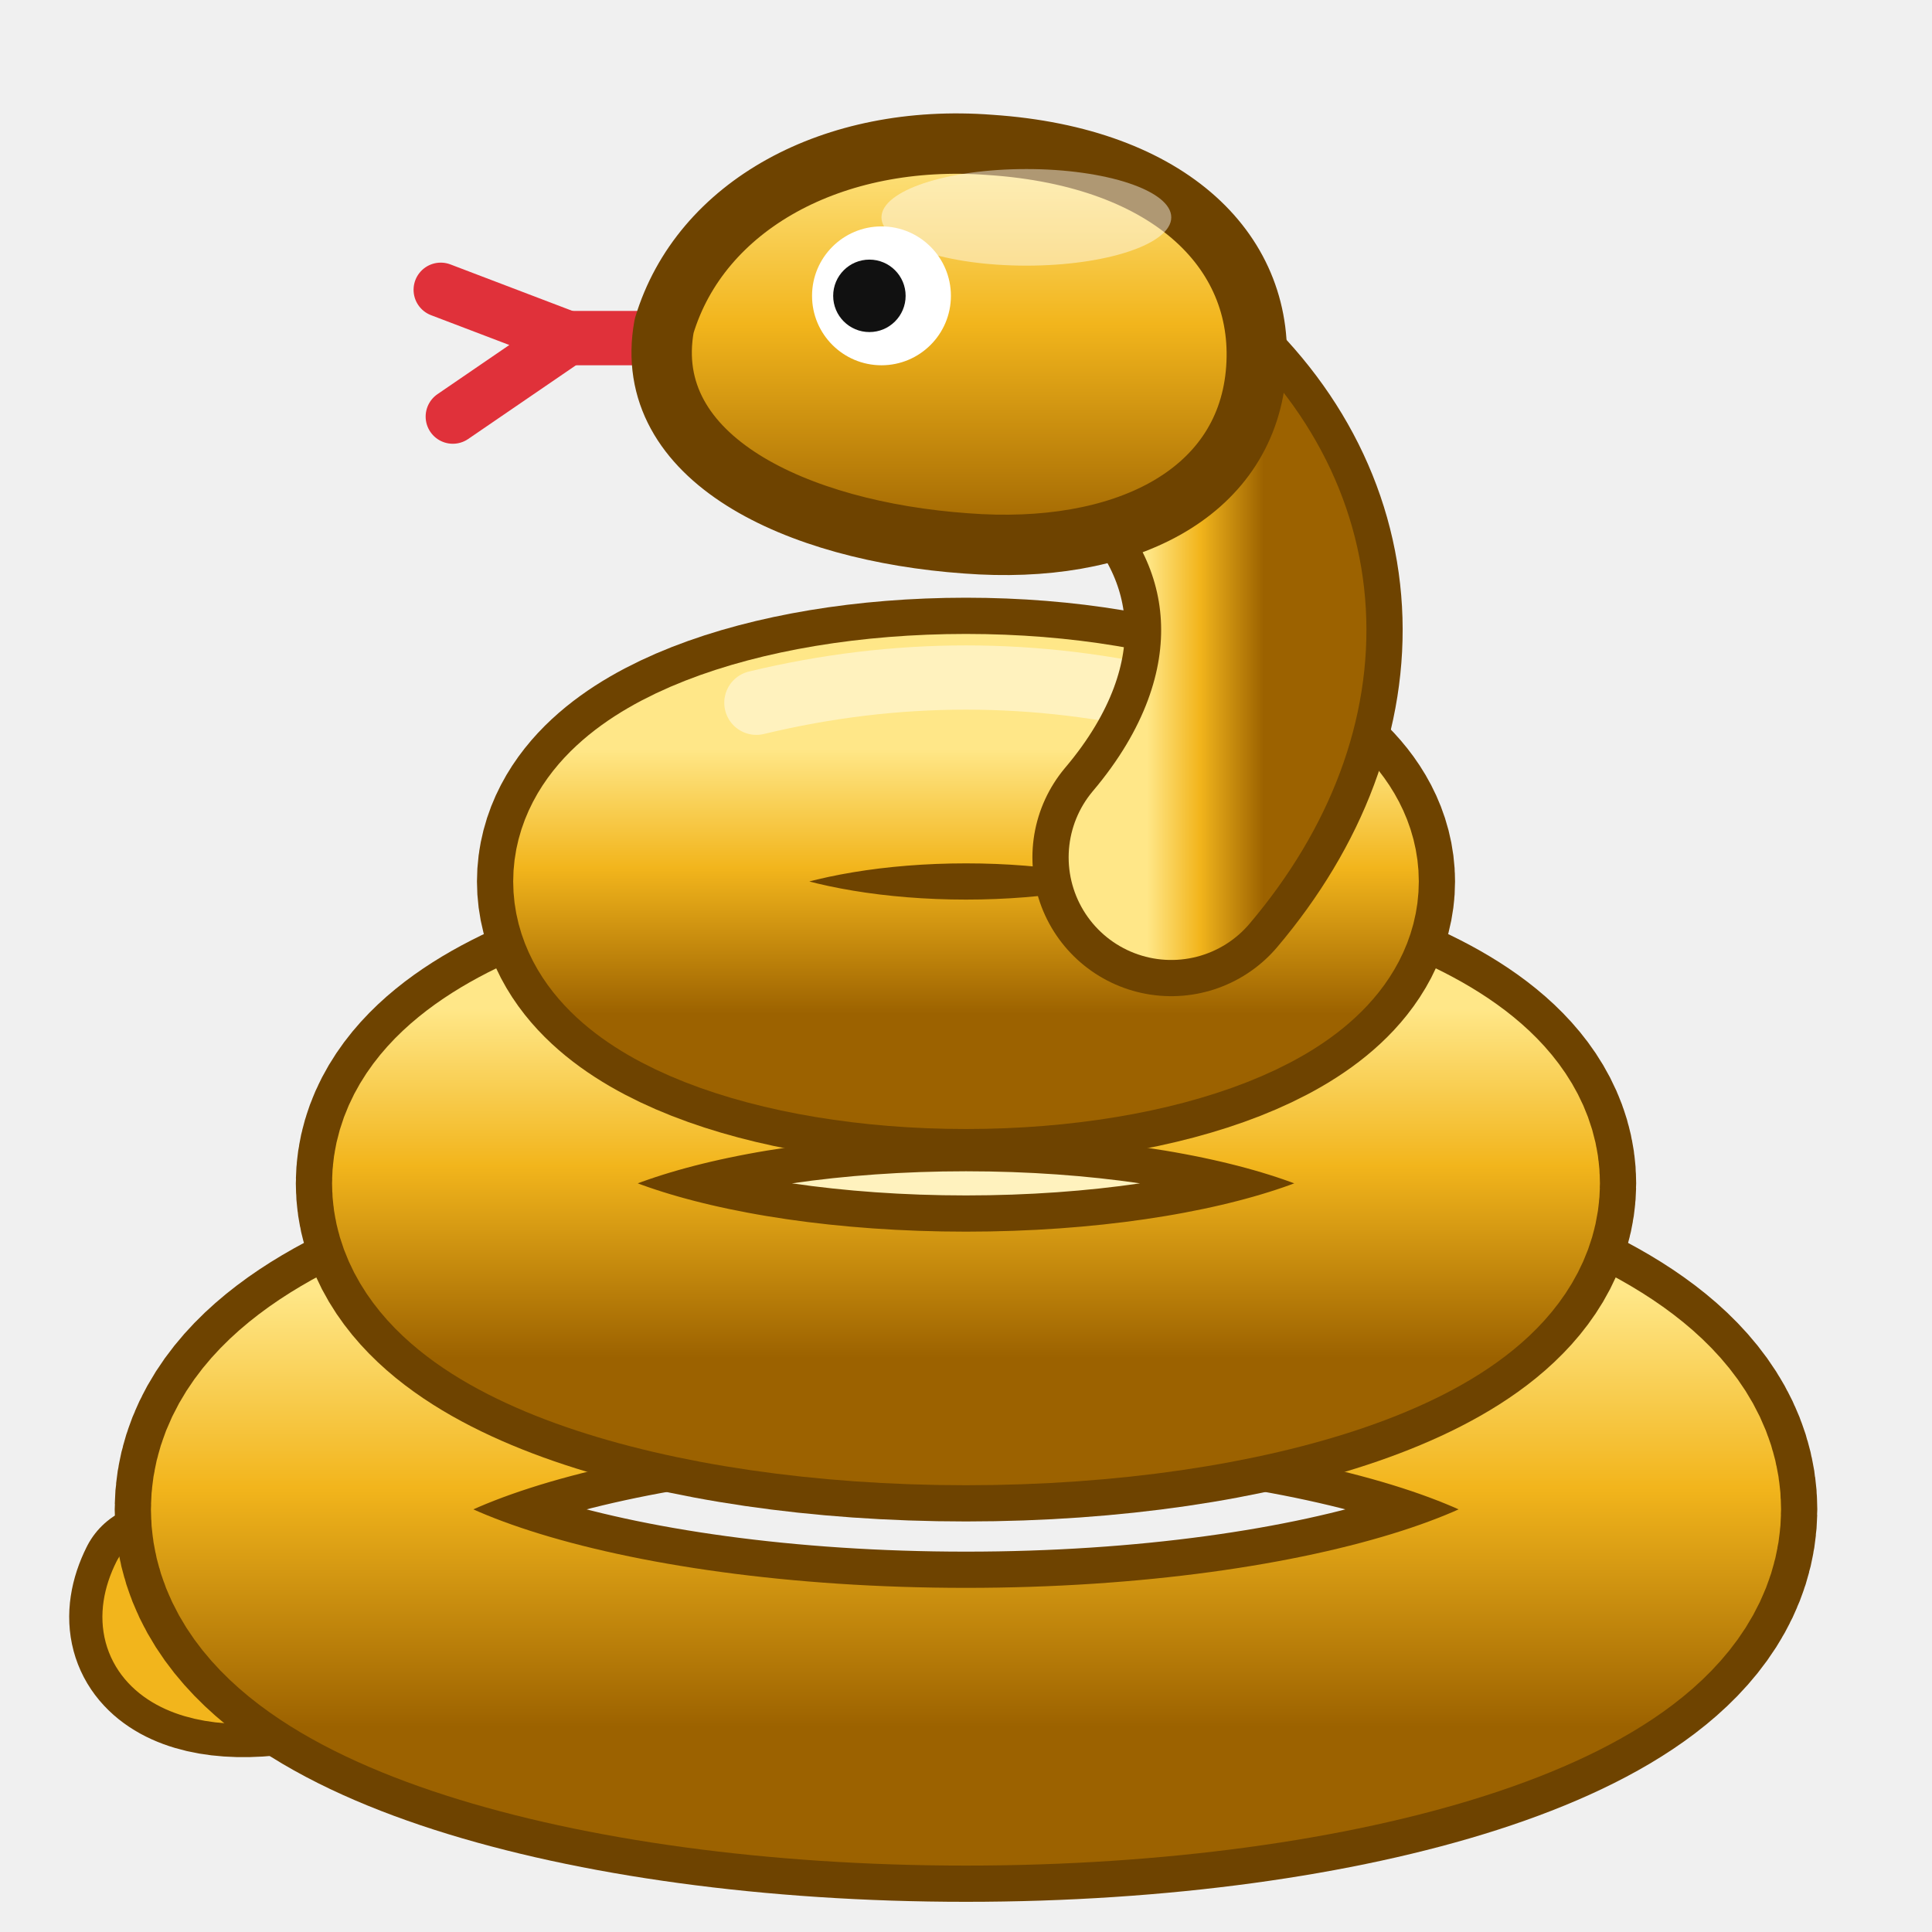
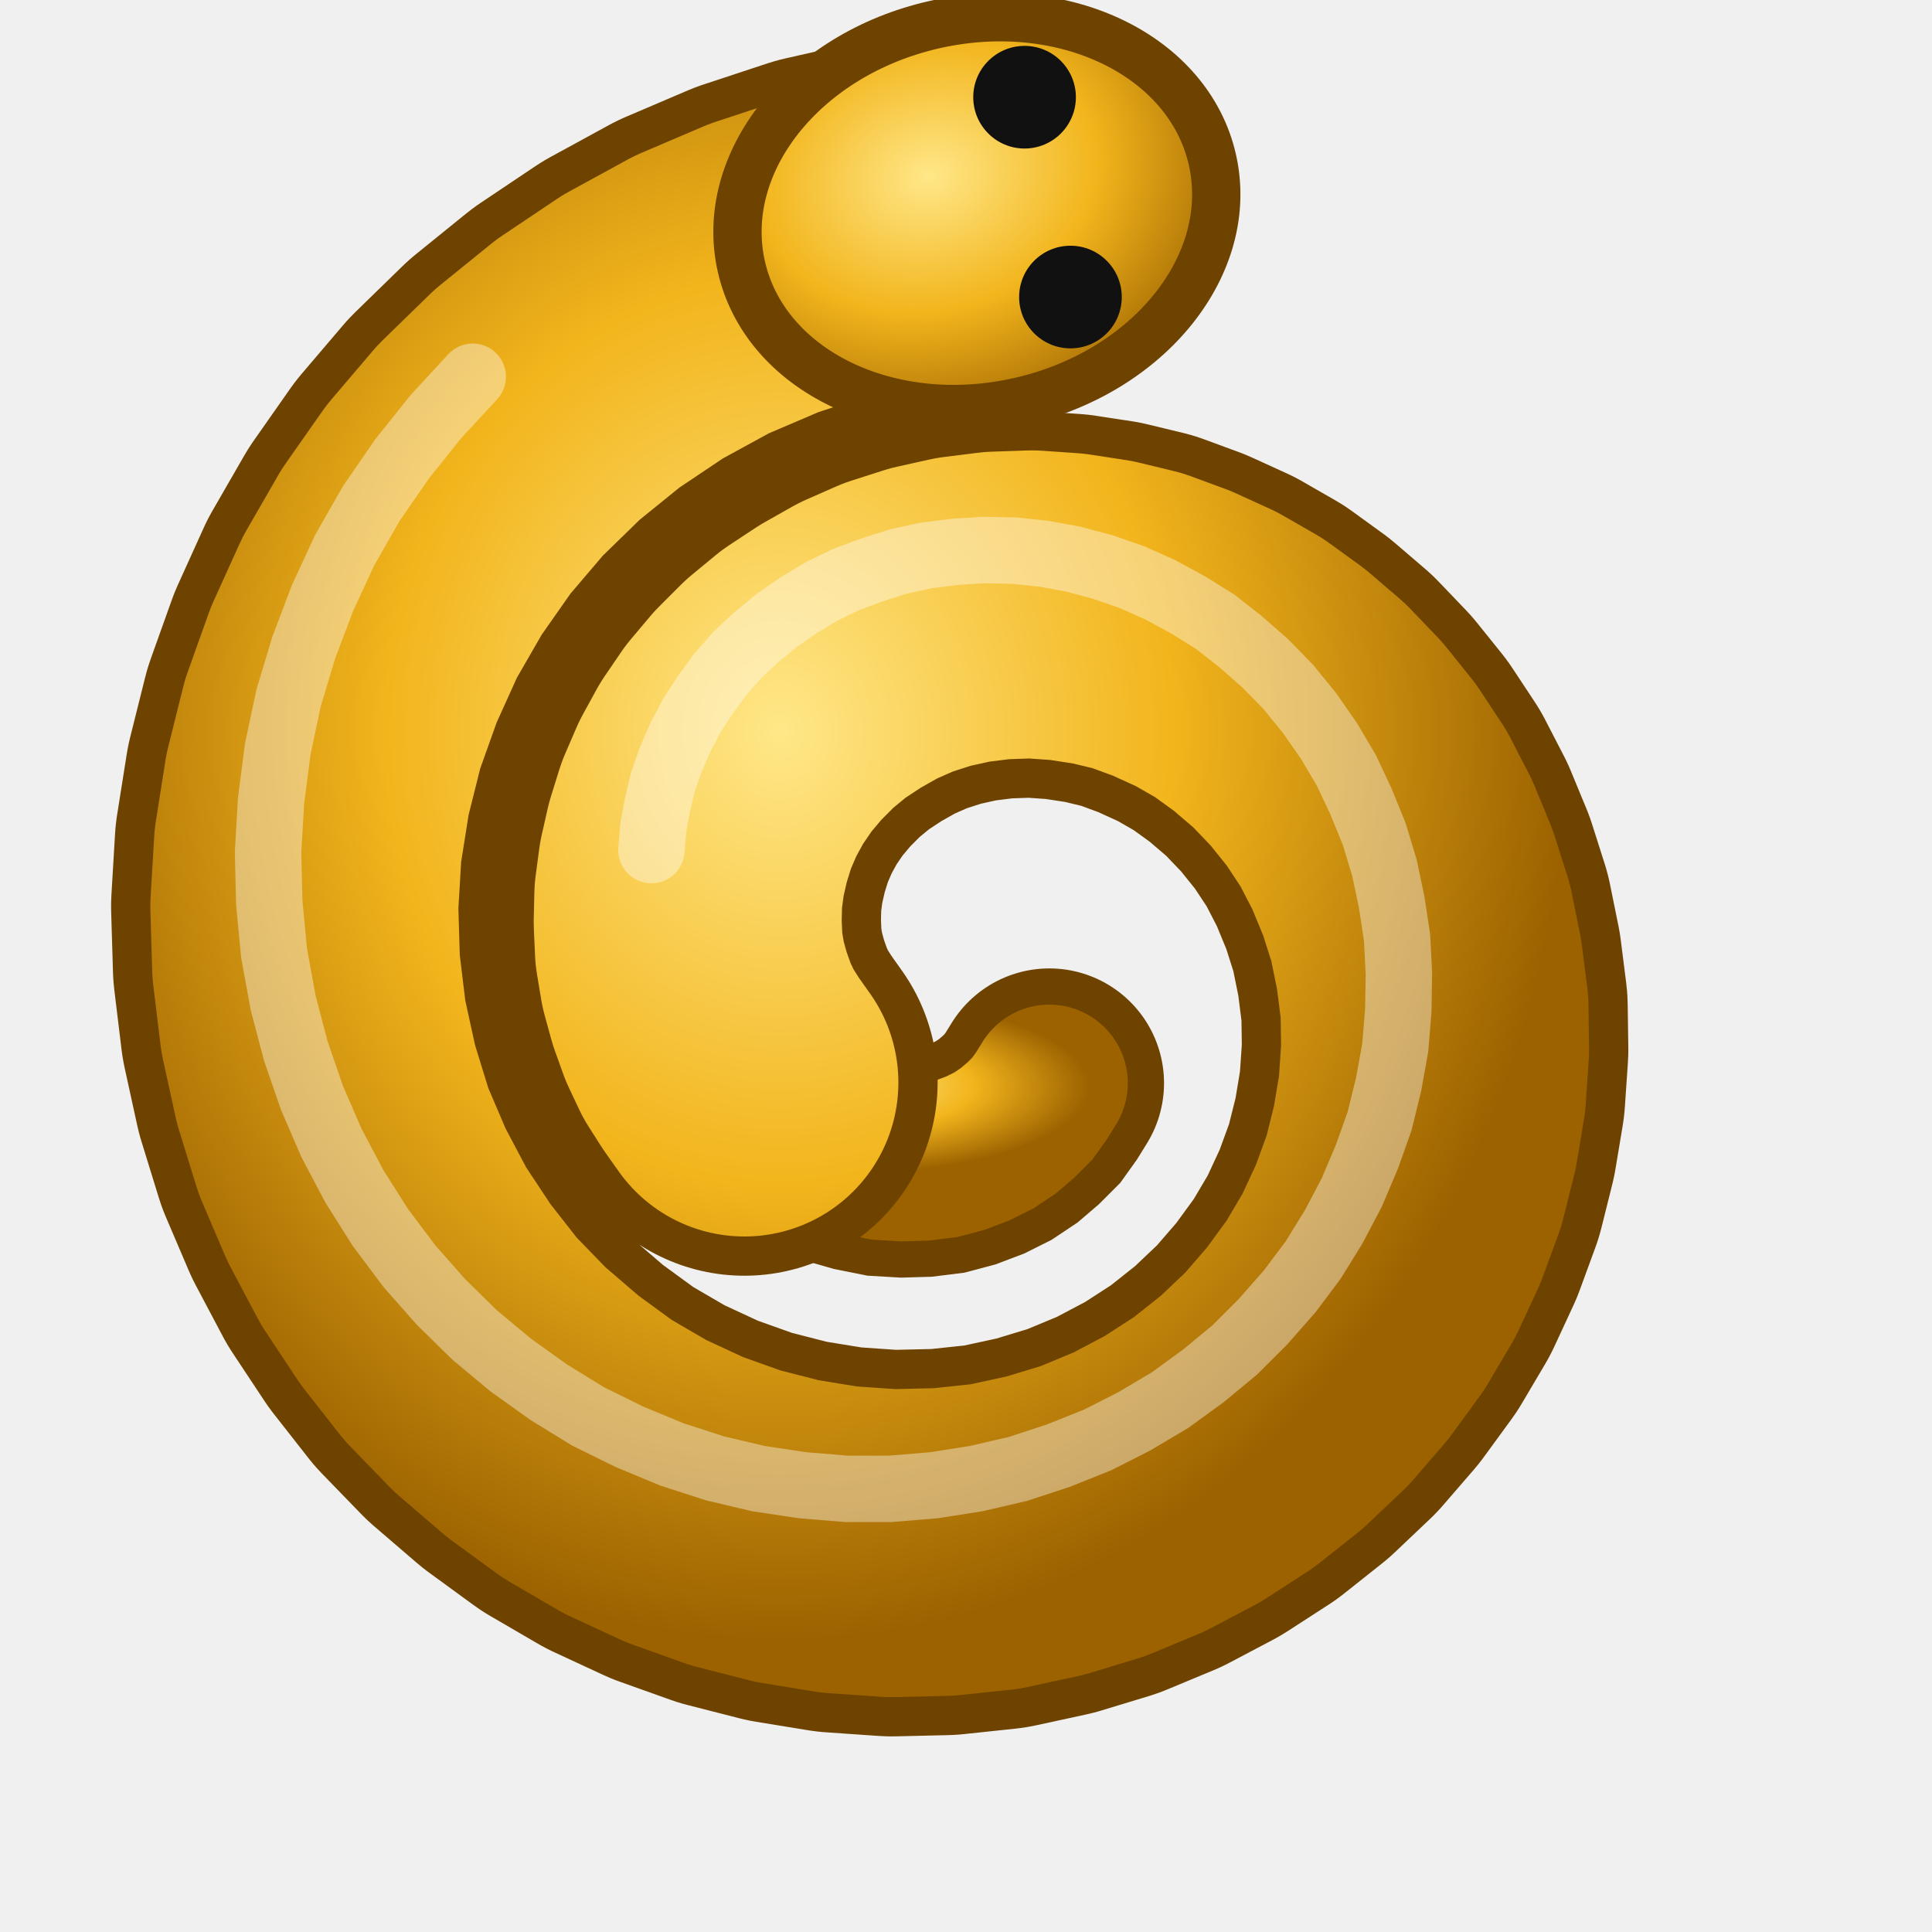
<svg xmlns="http://www.w3.org/2000/svg" viewBox="0 0 32 32">
  <defs>
-     <linearGradient id="t" x1="0" y1="0" x2="0" y2="1">
+     <radialGradient id="t" cx=".42" cy=".38" r=".7">
      <stop offset="0" stop-color="#ffe788" />
-       <stop offset=".45" stop-color="#f2b51c" />
+       <stop offset=".5" stop-color="#f2b51c" />
      <stop offset="1" stop-color="#9c6200" />
-     </linearGradient>
-     <linearGradient id="n" x1="0" y1="0" x2="1" y2="0">
-       <stop offset="0" stop-color="#ffe788" />
-       <stop offset=".45" stop-color="#f2b51c" />
-       <stop offset="1" stop-color="#9c6200" />
-     </linearGradient>
+     </radialGradient>
  </defs>
-   <path d="M5.4 27.6C3.2 28.2 2 27.4 2.6 26.2" fill="none" stroke="#6e4300" stroke-width="2.6" stroke-linecap="round" />
-   <path d="M5.4 27.6C3.2 28.2 2 27.4 2.6 26.2" fill="none" stroke="#f2b51c" stroke-width="1.5" stroke-linecap="round" />
-   <ellipse cx="16" cy="25" rx="11.2" ry="3.6" fill="none" stroke="#6e4300" stroke-width="5.8" />
-   <ellipse cx="16" cy="25" rx="11.2" ry="3.6" fill="none" stroke="url(#t)" stroke-width="4.6" />
-   <path d="M9.056 20.48Q16 19.468 22.944 20.48" fill="none" stroke="#fff" stroke-width="1.288" stroke-linecap="round" opacity=".45" />
-   <ellipse cx="16" cy="19.6" rx="8.4" ry="2.9" fill="none" stroke="#6e4300" stroke-width="5.4" />
-   <ellipse cx="16" cy="19.6" rx="8.4" ry="2.9" fill="none" stroke="url(#t)" stroke-width="4.2" />
-   <path d="M10.792 15.86Q16 14.936 21.208 15.86" fill="none" stroke="#fff" stroke-width="1.176" stroke-linecap="round" opacity=".45" />
-   <ellipse cx="16" cy="14.6" rx="5.6" ry="2.2" fill="none" stroke="#6e4300" stroke-width="5.0" />
-   <ellipse cx="16" cy="14.6" rx="5.6" ry="2.2" fill="none" stroke="url(#t)" stroke-width="3.8" />
-   <path d="M12.528 11.64Q16 10.804 19.472 11.64" fill="none" stroke="#fff" stroke-width="1.064" stroke-linecap="round" opacity=".45" />
-   <path d="M19.4 14.2C21.6 11.6 21.4 8.6 19 6.6" fill="none" stroke="#6e4300" stroke-width="4.6" stroke-linecap="round" />
-   <path d="M19.4 14.2C21.6 11.6 21.4 8.6 19 6.6" fill="none" stroke="url(#n)" stroke-width="3.4" stroke-linecap="round" />
-   <path d="M9.4 5.6l-2.1-.8M9.4 5.6l-1.9 1.3" stroke="#e0313a" stroke-width=".9" stroke-linecap="round" />
-   <path d="M11.4 5.6H9.4" stroke="#e0313a" stroke-width=".9" stroke-linecap="round" />
-   <path d="M11 5.4C11.6 3.4 13.8 2.2 16.4 2.4C19.4 2.6 21 4.2 20.8 6.2C20.6 8.2 18.6 9.2 16 9C13.2 8.8 10.6 7.6 11 5.4z" fill="url(#t)" stroke="#6e4300" stroke-linejoin="round" />
-   <circle cx="14.6" cy="4.9" r="1.15" fill="#fff" />
-   <circle cx="14.4" cy="4.9" r=".6" fill="#111" />
-   <ellipse cx="17" cy="3.6" rx="2.4" ry=".8" fill="#fff" opacity=".45" />
+   <path d="M17.38 17.94L17.25 18.15L17.10 18.36L16.91 18.55L16.70 18.73L16.46 18.89L16.20 19.02L15.91 19.13L15.61 19.21L15.29 19.25L14.95 19.26L14.61 19.24L14.26 19.17L13.91 19.07L13.57 18.92L13.24 18.73L12.92 18.50L12.61 18.24L12.33 17.93L12.08 17.59L11.87 17.22" fill="none" stroke="#6e4300" stroke-width="3.8" stroke-linecap="round" />
+   <path d="M17.38 17.94L17.25 18.15L17.10 18.36L16.91 18.55L16.70 18.73L16.46 18.89L16.20 19.02L15.91 19.13L15.61 19.21L15.29 19.25L14.95 19.26L14.61 19.24L14.26 19.17L13.91 19.07L13.57 18.92L13.24 18.73L12.92 18.50L12.61 18.24L12.33 17.93L12.08 17.59L11.87 17.22" fill="none" stroke="url(#t)" stroke-width="2.6" stroke-linecap="round" />
+   <path d="M12.33 17.93L12.11 17.62L11.90 17.29L11.73 16.93L11.59 16.54L11.48 16.14L11.41 15.72L11.39 15.28L11.40 14.84L11.46 14.39L11.56 13.95L11.70 13.50L11.89 13.06L12.12 12.64L12.40 12.23L12.72 11.85L13.08 11.49L13.48 11.16L13.92 10.87L14.38 10.61L14.88 10.39L15.41 10.22L15.95 10.10L16.51 10.03L17.09 10.01L17.67 10.05L18.26 10.14L18.84 10.28L19.41 10.49L19.98 10.75L20.52 11.06L21.03 11.43L21.52 11.85L21.97 12.32L22.38 12.83L22.75 13.39L23.06 13.99L23.32 14.62L23.53 15.28L23.67 15.97L23.76 16.68L23.77 17.39L23.72 18.12L23.60 18.84L23.42 19.56L23.16 20.27L22.84 20.96L22.45 21.62L21.99 22.25L21.48 22.84L20.90 23.39L20.27 23.89L19.59 24.33L18.87 24.71L18.10 25.03L17.31 25.27L16.48 25.45L15.63 25.54L14.77 25.56L13.90 25.50L13.04 25.36L12.18 25.14L11.34 24.84L10.52 24.46L9.73 24.00L8.99 23.46L8.28 22.85L7.63 22.18L7.05 21.44L6.52 20.64L6.07 19.79L5.69 18.90L5.40 17.96L5.19 17.00L5.07 16.01L5.04 15.01L5.10 14.00L5.26 12.99L5.51 11.99L5.86 11.01L6.29 10.06L6.82 9.14L7.43 8.27L8.12 7.46L8.90 6.70L9.74 6.02L10.65 5.41L11.62 4.88L12.65 4.44L13.71 4.09L14.81 3.84" fill="none" stroke="#6e4300" stroke-width="6.4" stroke-linecap="round" stroke-linejoin="round" />
+   <path d="M12.33 17.93L12.11 17.62L11.90 17.29L11.73 16.93L11.59 16.54L11.48 16.14L11.41 15.72L11.39 15.28L11.40 14.84L11.46 14.39L11.56 13.95L11.70 13.50L11.89 13.06L12.12 12.64L12.40 12.23L12.72 11.85L13.08 11.49L13.48 11.16L13.92 10.87L14.38 10.61L14.88 10.39L15.41 10.22L15.95 10.10L16.51 10.03L17.09 10.01L17.67 10.05L18.26 10.14L18.84 10.28L19.41 10.49L19.98 10.75L20.52 11.06L21.03 11.43L21.52 11.85L21.97 12.32L22.38 12.83L22.75 13.39L23.06 13.99L23.32 14.62L23.53 15.28L23.67 15.97L23.76 16.68L23.77 17.39L23.72 18.12L23.60 18.84L23.42 19.56L23.16 20.27L22.84 20.96L22.45 21.62L21.99 22.25L21.48 22.84L20.90 23.39L20.27 23.89L19.59 24.33L18.87 24.71L18.10 25.03L17.31 25.27L16.48 25.45L15.63 25.54L14.77 25.56L13.90 25.50L13.04 25.36L12.18 25.14L11.34 24.84L10.52 24.46L9.73 24.00L8.99 23.46L8.28 22.85L7.63 22.18L7.05 21.44L6.52 20.64L6.07 19.79L5.69 18.90L5.40 17.96L5.19 17.00L5.07 16.01L5.04 15.01L5.10 14.00L5.26 12.99L5.51 11.99L5.86 11.01L6.29 10.06L6.82 9.14L7.43 8.27L8.12 7.46L8.90 6.70L9.74 6.02L10.65 5.41L11.62 4.88L12.65 4.44L13.71 4.09L14.81 3.84" fill="none" stroke="url(#t)" stroke-width="5.1" stroke-linecap="round" stroke-linejoin="round" />
+   <path d="M11.39 14.98L11.42 14.61L11.49 14.23L11.58 13.85L11.71 13.48L11.87 13.11L12.06 12.75L12.28 12.41L12.53 12.07L12.81 11.75L13.12 11.46L13.46 11.18L13.82 10.93L14.20 10.70L14.61 10.50L15.04 10.34L15.48 10.20L15.94 10.10L16.42 10.04L16.90 10.01L17.39 10.02L17.88 10.07L18.37 10.16L18.86 10.29L19.35 10.46L19.82 10.67L20.28 10.92L20.73 11.20L21.15 11.53L21.56 11.89L21.94 12.28L22.29 12.71L22.61 13.17L22.90 13.66L23.14 14.17L23.36 14.71L23.53 15.27L23.65 15.84L23.74 16.43L23.77 17.03L23.76 17.64L23.71 18.25L23.60 18.86L23.45 19.47L23.24 20.06L22.99 20.65L22.69 21.22L22.35 21.77L21.96 22.29L21.52 22.79L21.05 23.26L20.53 23.69L19.98 24.09L19.39 24.44L18.78 24.75L18.13 25.01L17.46 25.23L16.77 25.39L16.07 25.50L15.35 25.56L14.62 25.56L13.89 25.50L13.16 25.39L12.44 25.22L11.73 24.99L11.03 24.70L10.34 24.36L9.69 23.96L9.06 23.51L8.46 23.01L7.90 22.46L7.38 21.87L6.90 21.23L6.47 20.55L6.09 19.83L5.77 19.09L5.50 18.31L5.29 17.51L5.14 16.69L5.06 15.85L5.04 15.01L5.09 14.16L5.20 13.31L5.38 12.46L5.63 11.63L5.94 10.81L6.31 10.01L6.75 9.24L7.26 8.50L7.82 7.80L8.43 7.14" fill="none" stroke="#fff" stroke-width="1.1" stroke-linecap="round" opacity=".4" transform="translate(-.6 -.9)" />
+   <ellipse cx="16.18" cy="3.53" rx="4" ry="3.2" transform="rotate(-12.8 16.18 3.53)" fill="url(#t)" stroke="#6e4300" stroke-width=".8" />
+   <circle cx="17.73" cy="4.92" r=".85" fill="#111" />
+   <circle cx="16.97" cy="1.61" r=".85" fill="#111" />
</svg>
